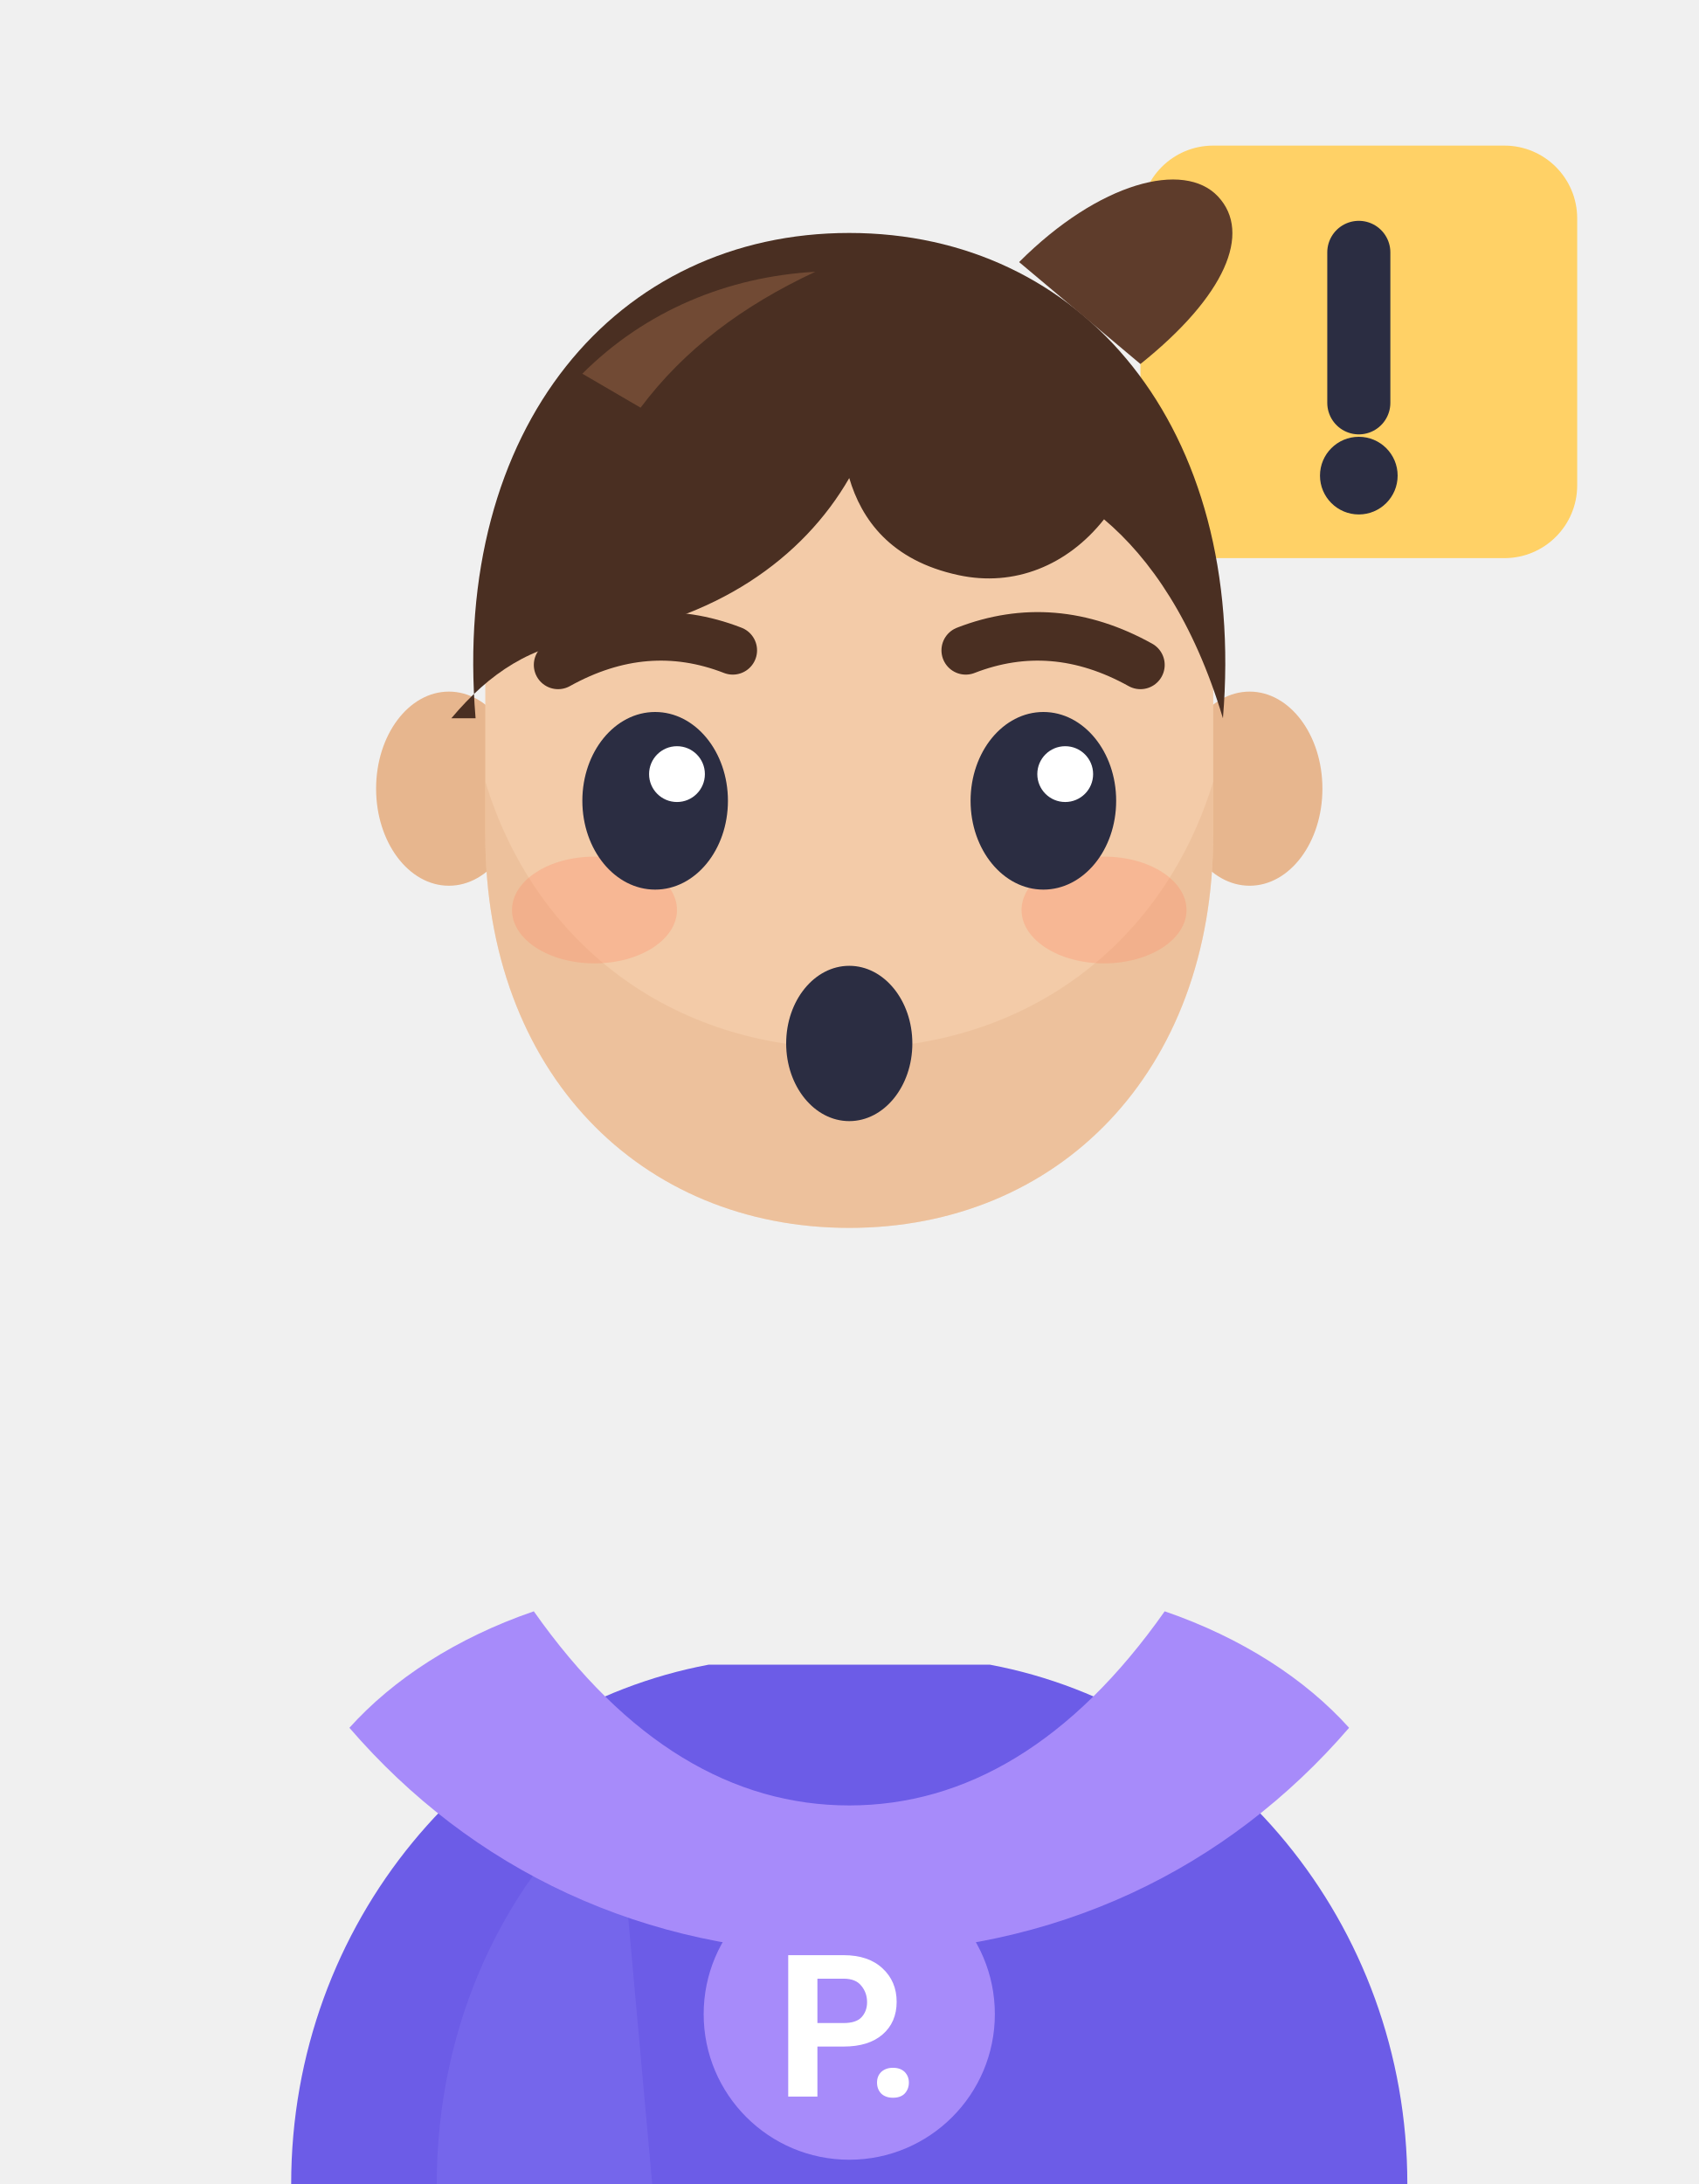
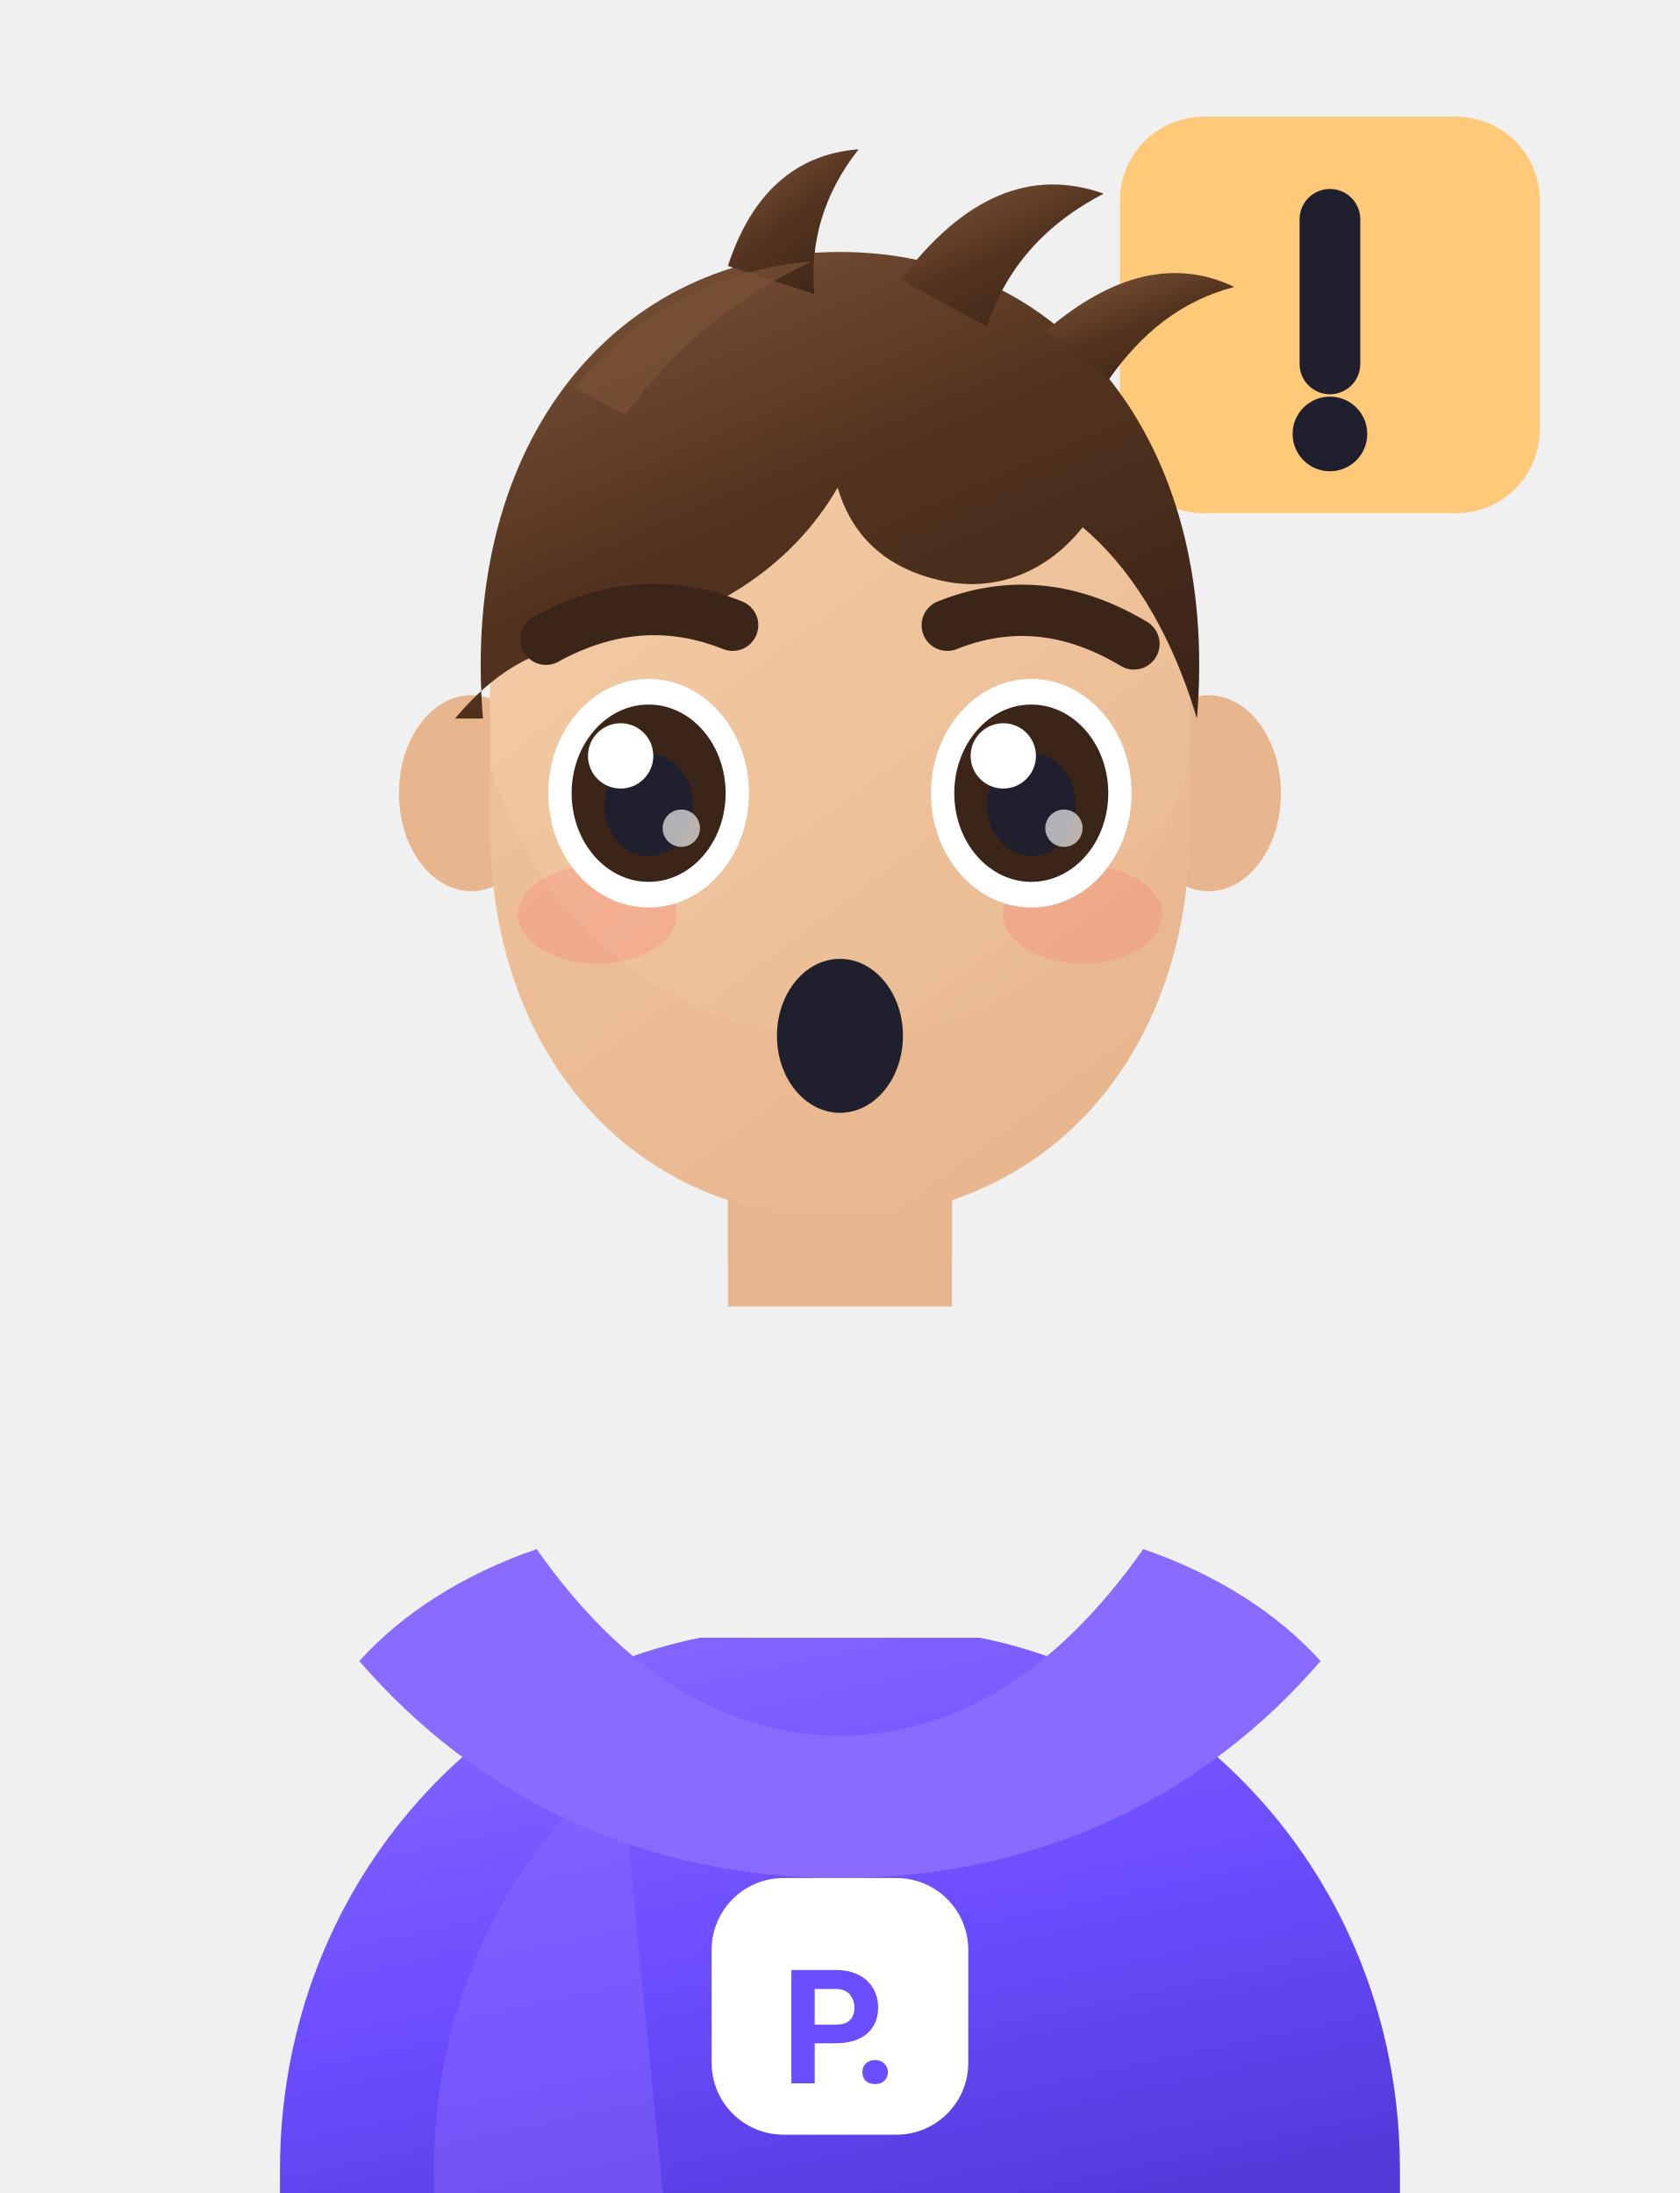
- <svg xmlns="http://www.w3.org/2000/svg" viewBox="15 1 70 90" width="70" height="90">
+ <svg xmlns="http://www.w3.org/2000/svg" viewBox="14 1 72 94" width="72" height="94">
+   <defs>
+     <linearGradient id="hoodie" x1="0" y1="0" x2=".35" y2="1">
+       <stop offset="0" stop-color="#8A6BFF" />
+       <stop offset=".55" stop-color="#6C4CFF" />
+       <stop offset="1" stop-color="#5238D6" />
+     </linearGradient>
+     <linearGradient id="skin" x1=".25" y1="0" x2=".8" y2="1">
+       <stop offset="0" stop-color="#F6CFA8" />
+       <stop offset="1" stop-color="#E7B68E" />
+     </linearGradient>
+     <linearGradient id="hair" x1=".2" y1="0" x2=".9" y2="1">
+       <stop offset="0" stop-color="#7A5138" />
+       <stop offset=".45" stop-color="#54341F" />
+       <stop offset="1" stop-color="#3B2418" />
+     </linearGradient>
+     <linearGradient id="legs" x1="0" y1="0" x2="1" y2=".2">
+       <stop offset="0" stop-color="#2D2D3F" />
+       <stop offset="1" stop-color="#1F1F2E" />
+     </linearGradient>
+   </defs>
  <g>
-     <rect x="62" y="7" width="18" height="17" rx="3" fill="#FFD166" />
-     <path d="M71 11.4v6.2" stroke="#2B2D42" stroke-width="2.6" stroke-linecap="round" />
-     <circle cx="71" cy="20.6" r="1.6" fill="#2B2D42" />
+     <rect x="62" y="6" width="18" height="17" rx="3.6" fill="#FFC97A" />
+     <path d="M71 10.4v6.2" stroke="#1F1F2E" stroke-width="2.6" stroke-linecap="round" />
+     <circle cx="71" cy="19.6" r="1.6" fill="#1F1F2E" />
  </g>
  <g>
-     <path d="M27 99v-8c0-10.8 7.6-19.6 17.2-21.4h11.6C65.4 71.4 73 80.2 73 91v8Z" fill="#6C5CE7" />
-     <path d="M33 99v-8c0-6.6 2.8-12.6 7.4-16.4L42.6 99Z" fill="#8172F0" opacity=".45" />
-     <path d="M37 67.4c3.8 5.4 8.2 8 13 8s9.2-2.6 13-8c3.2 1.1 5.8 2.8 7.6 4.8-5 5.8-12.1 9.3-20.6 9.3s-15.6-3.5-20.6-9.3c1.8-2 4.4-3.7 7.6-4.8Z" fill="#A78BFA" />
-     <circle cx="50" cy="84" r="6" fill="#A78BFA" />
-     <text x="50" y="87.4" font-family="system-ui,-apple-system,Segoe UI,Roboto,sans-serif" font-size="8.2" font-weight="700" fill="#FFFFFF" text-anchor="middle">P.</text>
+     <path d="M45.2 44h9.6v13h-9.6Z" fill="#E7B68E" />
+     <path d="M26 101v-7c0-11.6 8-20.8 18-22.8h12c10 2 18 11.2 18 22.8v7Z" fill="url(#hoodie)" />
+     <path d="M32.6 101v-7c0-7 3-13.4 8-17.4L43 101Z" fill="#8A6BFF" opacity=".42" />
+     <path d="M37 67.4c3.8 5.4 8.2 8 13 8s9.2-2.6 13-8c3.2 1.1 5.8 2.8 7.6 4.8-5 5.8-12.1 9.3-20.6 9.3s-15.6-3.5-20.6-9.3c1.8-2 4.4-3.7 7.6-4.8Z" fill="#8A6BFF" />
+     <rect x="44.5" y="81.5" width="11" height="11" rx="3.08" fill="#FFFFFF" />
+     <text x="50" y="90.3" text-anchor="middle" font-family="system-ui,-apple-system,Segoe UI,Roboto,sans-serif" font-size="6.82" font-weight="700" fill="#6C4CFF">P.</text>
  </g>
  <g id="head">
-     <ellipse cx="33.5" cy="33.5" rx="3" ry="4" fill="#E7B68E" />
-     <ellipse cx="66.5" cy="33.5" rx="3" ry="4" fill="#E7B68E" />
-     <path d="M35.0 29c0-10.4 6.6-17.4 15-17.4s15 7 15 17.4v6.4c0 9.8-6.4 16.2-15 16.2s-15-6.4-15-16.2Z" fill="#F3CBA8" />
-     <path d="M50.0 51.6c-8.6 0-15-6.4-15-16.2v-2.2c2 6.6 7.6 11 15 11s13-4.4 15-11v2.2c0 9.8-6.4 16.2-15 16.2Z" fill="#E7B68E" opacity=".45" />
-     <path d="M34.6 30.6C33.6 18.6 40.4 10.6 50 10.6s16.4 8 15.4 20c-1.2-4-3-6.6-4.9-8.2-1.5 1.9-3.7 2.8-6 2.3-2.8-.6-4-2.3-4.5-4-1.9 3.3-5.5 5.9-10.7 6.6-2.4.3-4.1 1.4-5.7 3.3Z" fill="#4A2F22" />
-     <path d="M57.0 11.8c3.3-3.3 6.8-4.2 8.2-2.7 1.4 1.5.3 4.1-3.2 6.9Z" fill="#5E3C2B" />
-     <path d="M39.0 16.4c2.6-2.6 6-4 9.6-4.2-3 1.4-5.4 3.2-7.2 5.6Z" fill="#7A5138" opacity=".8" />
-     <ellipse cx="39.5" cy="38.5" rx="3.4" ry="2.2" fill="#FF8A65" opacity=".3" />
-     <ellipse cx="60.5" cy="38.5" rx="3.4" ry="2.2" fill="#FF8A65" opacity=".3" />
-     <path d="M38 28.4q3.6-2 7.2-.6M54.8 27.8q3.6-1.4 7.2.6" stroke="#4A2F22" stroke-width="2" fill="none" stroke-linecap="round" />
-     <ellipse cx="42.0" cy="34" rx="3.0" ry="3.66" fill="#2B2D42" />
-     <circle cx="42.9" cy="32.9" r="1.15" fill="#FFFFFF" />
-     <ellipse cx="58.0" cy="34" rx="3.0" ry="3.66" fill="#2B2D42" />
-     <circle cx="58.9" cy="32.9" r="1.15" fill="#FFFFFF" />
-     <ellipse cx="50" cy="44" rx="2.6" ry="3.2" fill="#2B2D42" />
+     <path d="M45.2 44h9.6v11h-9.6Z" fill="#E7B68E" />
+     <path d="M45.2 44h9.6v4.6c-3.4 1.4-6.6 1.4-9.6 0Z" fill="#D2966B" opacity=".55" />
+     <ellipse cx="34.2" cy="35" rx="3.1" ry="4.2" fill="#E7B68E" />
+     <ellipse cx="65.8" cy="35" rx="3.1" ry="4.2" fill="#E7B68E" />
+     <path d="M35 30.4c0-10.8 6.7-18 15-18s15 7.2 15 18v6c0 10.2-6.5 16.8-15 16.8S35 46.6 35 36.4Z" fill="url(#skin)" />
+     <path d="M50 53.2c-8.5 0-15-6.6-15-16.8v-2.6c2.2 7 7.8 11.6 15 11.6s12.8-4.6 15-11.6v2.6c0 10.2-6.5 16.8-15 16.8Z" fill="#E7B68E" opacity=".38" />
+     <ellipse cx="39.6" cy="40.2" rx="3.4" ry="2.1" fill="#FF6B6B" opacity=".22" />
+     <ellipse cx="60.4" cy="40.2" rx="3.4" ry="2.1" fill="#FF6B6B" opacity=".22" />
+     <g fill="url(#hair)">
+       <path d="M34.7 31.8C33.7 19.8 40.5 11.8 50 11.8s16.3 8 15.3 20c-1.2-4-3-6.6-4.9-8.2-1.5 1.9-3.7 2.8-6 2.3-2.8-.6-4-2.3-4.5-4-1.9 3.3-5.5 5.9-10.7 6.6-2.4.3-4.1 1.4-5.7 3.3Z" />
+       <path d="M52.6 13c2.7-3.6 5.6-4.8 8.7-3.7-2.5 1.3-4.2 3.2-5 5.7Z" />
+       <path d="M45.2 12.4c1-3.1 2.9-4.8 5.6-5-1.5 1.9-2.1 4-1.9 6.2Z" />
+       <path d="M58.8 15.2c2.9-2.5 5.6-3.1 8.1-1.9-2.3.6-4 2-5.4 4Z" />
+     </g>
+     <path d="M38.6 17.6c2.6-3.2 6-5 10.2-5.4-3.4 1.6-6 3.8-8 6.6Z" fill="#7A5138" opacity=".7" />
+     <path d="M37.4 28.4q4-2.2 8-.6M54.6 27.8q4-1.6 8 .8" stroke="#3B2418" stroke-width="2.2" fill="none" stroke-linecap="round" />
+     <ellipse cx="41.8" cy="35" rx="4.3" ry="4.9" fill="#FFFFFF" />
+     <ellipse cx="41.8" cy="35.0" rx="3.3" ry="3.8" fill="#3B2418" />
+     <ellipse cx="41.8" cy="35.5" rx="1.9" ry="2.2" fill="#1F1F2E" />
+     <circle cx="40.6" cy="33.4" r="1.4" fill="#FFFFFF" />
+     <circle cx="43.2" cy="36.5" r=".8" fill="#FFFFFF" opacity=".65" />
+     <ellipse cx="58.2" cy="35" rx="4.3" ry="4.9" fill="#FFFFFF" />
+     <ellipse cx="58.2" cy="35.0" rx="3.3" ry="3.8" fill="#3B2418" />
+     <ellipse cx="58.2" cy="35.5" rx="1.9" ry="2.2" fill="#1F1F2E" />
+     <circle cx="57.0" cy="33.4" r="1.4" fill="#FFFFFF" />
+     <circle cx="59.6" cy="36.5" r=".8" fill="#FFFFFF" opacity=".65" />
+     <ellipse cx="50" cy="45.4" rx="2.7" ry="3.3" fill="#1F1F2E" />
  </g>
</svg>
